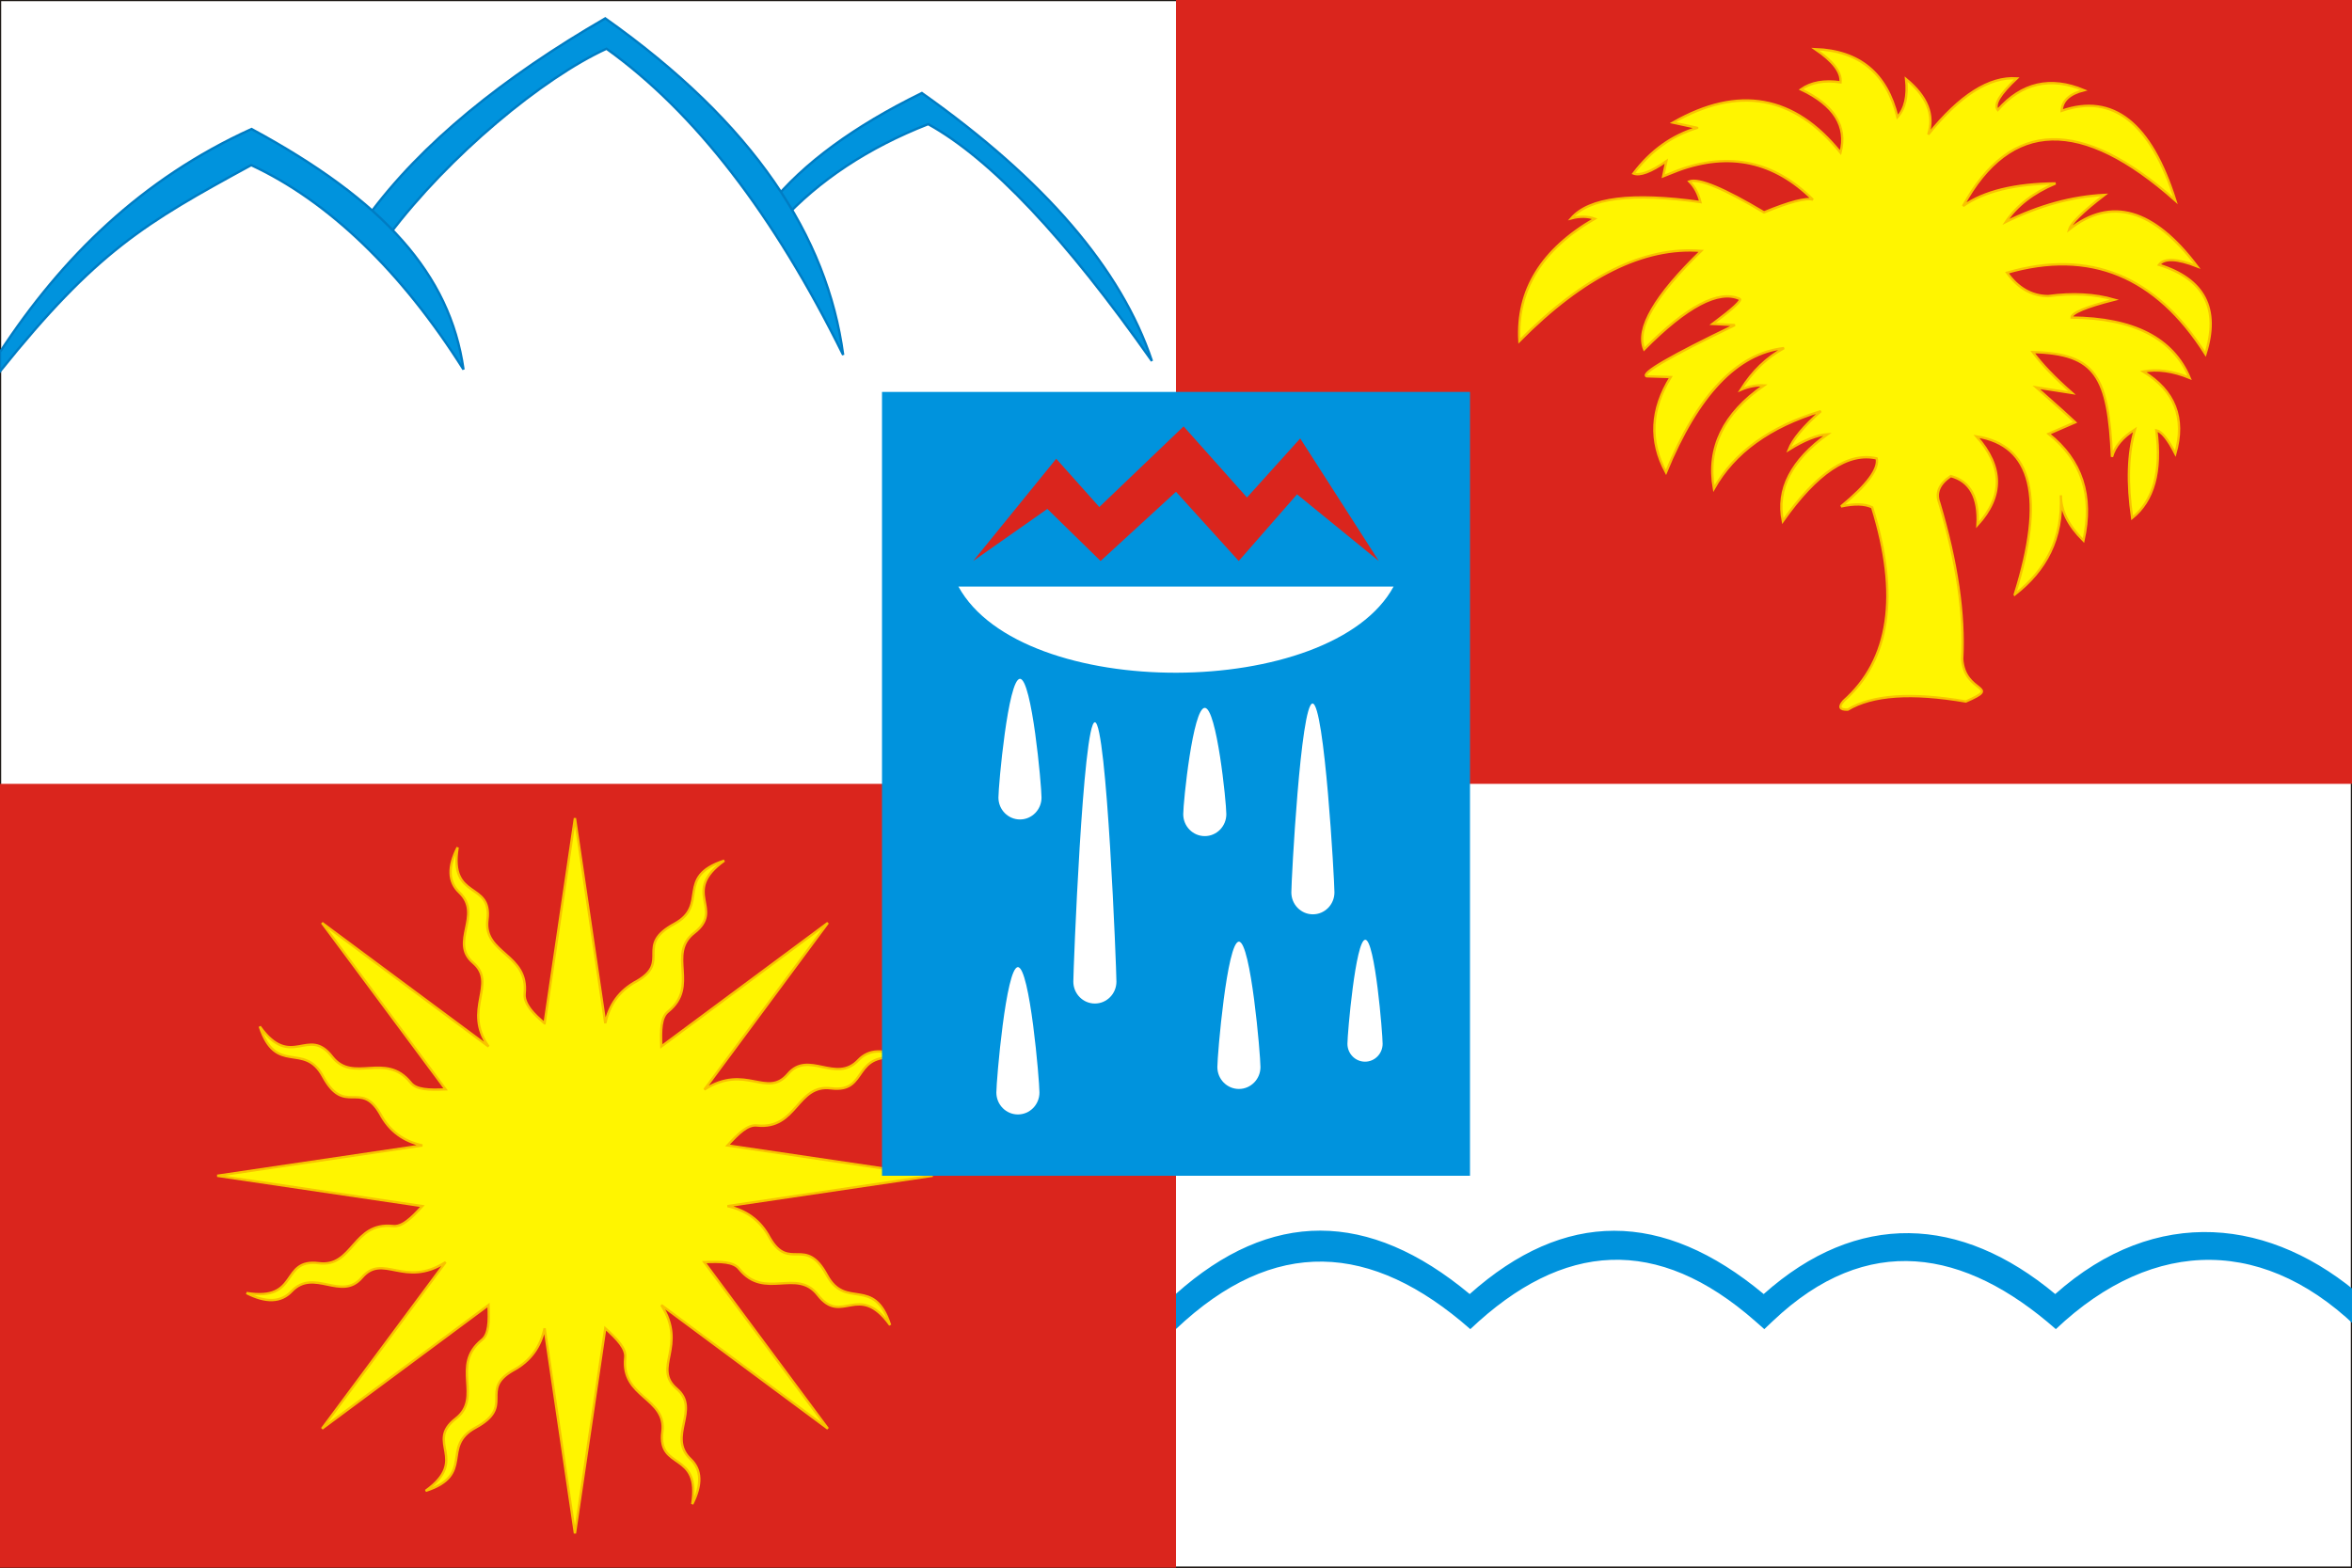
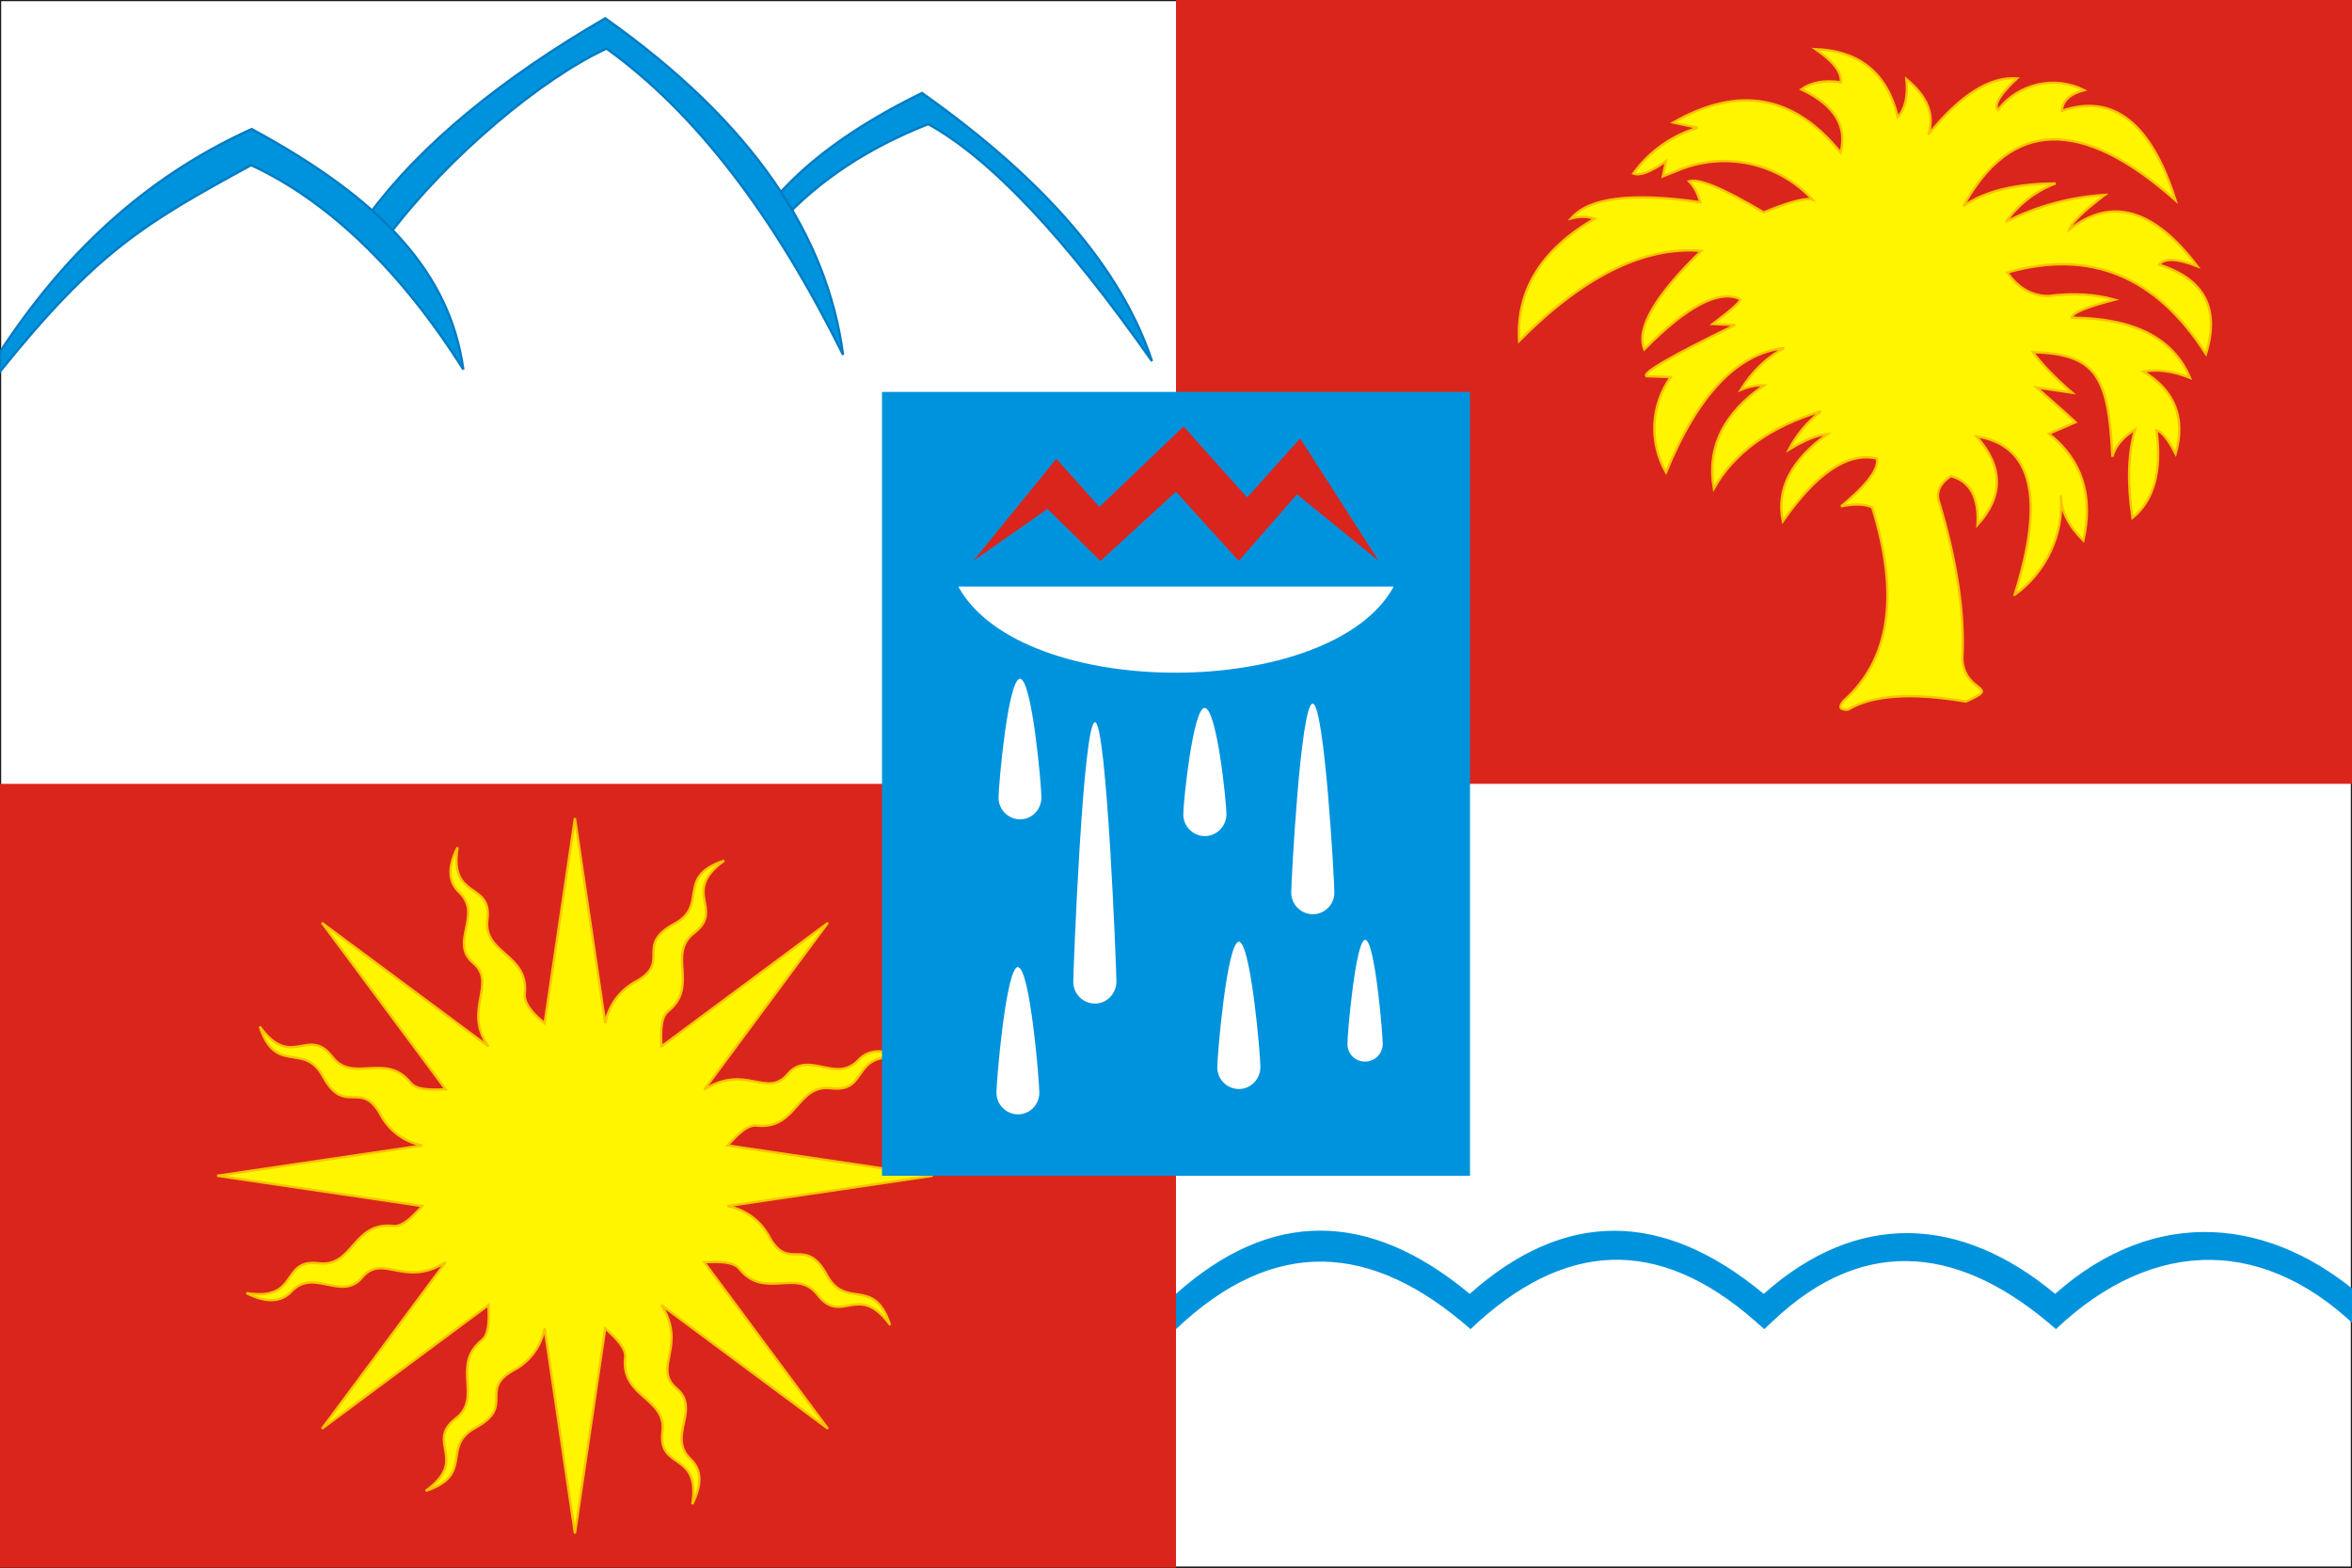
- <svg xmlns="http://www.w3.org/2000/svg" width="900px" height="600px">
+ <svg xmlns="http://www.w3.org/2000/svg" viewBox="0 0 900 600">
  <defs>
-     <style type="text/css">
-    
-     .str0 {stroke:#1F1A17;stroke-width:0.9}
-     .str1 {stroke:#F8C300;stroke-width:0.9}
-     .str2 {stroke:#007CC3;stroke-width:0.9}
-     .fil3 {fill:#0093DD}
-     .fil1 {fill:#DA251D}
-     .fil2 {fill:#FFF500}
-     .fil0 {fill:white}
-     .fil4 {fill:#0093DD}
-    
-   </style>
+     <style>.str1,.str2{stroke:#f8c300;stroke-width:.9}.str2{stroke:#007cc3}.fil3{fill:#0093dd}.fil1{fill:#da251d}.fil2{fill:#fff500}.fil0{fill:#fff}</style>
  </defs>
-   <rect class="fil0 str0" width="900" height="600" />
-   <rect class="fil1" x="450" width="450" height="300" />
-   <rect class="fil1" y="300" width="450" height="300" />
-   <path class="fil2 str1" d="M208.391 391.628l11.609 -78.5 11.611 78.496c1.569,-7.015 5.23,-12.496 12.21,-16.199 12.991,-7.559 -1.095,-13.564 14.215,-21.839 13.433,-7.259 0.116,-18.019 19.094,-24.187 -16.844,12.153 0.409,18.412 -11.516,27.658 -10.47,8.117 2.073,20.36 -9.959,30.081 -2.785,2.159 -2.869,7.133 -2.594,13.38l63.722 -47.302 -47.256 63.791c15.843,-10.052 23.903,3.56 32.005,-5.974 7.844,-9.23 18.325,3.846 26.923,-5.289 4.01,-4.22 9.75,-4.43 17.218,-0.626 -20.508,-3.314 -12.73,13.309 -27.7,11.414 -13.145,-1.663 -12.926,15.861 -28.312,14.229 -3.496,-0.442 -7.067,3.015 -11.289,7.628l78.5 11.61 -78.496 11.611c7.015,1.569 12.496,5.23 16.199,12.21 7.559,12.991 13.564,-1.095 21.839,14.215 7.259,13.433 18.019,0.116 24.187,19.094 -12.153,-16.844 -18.412,0.409 -27.658,-11.516 -8.117,-10.47 -20.36,2.073 -30.081,-9.959 -2.159,-2.785 -7.126,-2.862 -13.372,-2.587l47.295 63.715 -63.715 -47.292c10.052,15.843 -3.638,23.94 5.897,32.042 9.23,7.845 -3.846,18.325 5.289,26.923 4.22,4.01 4.43,9.75 0.626,17.218 3.314,-20.508 -13.309,-12.73 -11.414,-27.7 1.663,-13.145 -15.861,-12.926 -14.229,-28.312 0.442,-3.496 -3.015,-7.062 -7.628,-11.285l-11.61 78.496 -11.611 -78.496c-1.569,7.015 -5.23,12.496 -12.21,16.199 -12.991,7.559 1.095,13.564 -14.215,21.839 -13.433,7.259 -0.116,18.019 -19.094,24.187 16.844,-12.153 -0.409,-18.412 11.516,-27.658 10.47,-8.117 -2.073,-20.36 9.959,-30.081 2.785,-2.159 2.862,-7.126 2.587,-13.372l-63.715 47.295 47.292 -63.715c-15.843,10.052 -23.94,-3.638 -32.042,5.897 -7.845,9.23 -18.325,-3.846 -26.923,5.289 -4.01,4.22 -9.75,4.43 -17.218,0.626 20.508,3.314 12.73,-13.309 27.7,-11.414 13.145,1.663 12.926,-15.861 28.312,-14.229 3.496,0.442 7.062,-3.015 11.285,-7.628l-78.496 -11.61 78.496 -11.611c-7.015,-1.569 -12.496,-5.23 -16.199,-12.21 -7.559,-12.991 -13.564,1.095 -21.839,-14.215 -7.259,-13.433 -18.019,-0.116 -24.187,-19.094 12.153,16.844 18.412,-0.409 27.658,11.516 8.117,10.47 20.36,-2.073 30.081,9.959 2.159,2.785 7.133,2.869 13.38,2.594l-47.302 -63.722 63.723 47.303c-10.074,-14.102 3.541,-24.026 -5.906,-32.053 -9.23,-7.845 3.846,-18.325 -5.289,-26.923 -4.22,-4.01 -4.43,-9.75 -0.626,-17.218 -3.314,20.508 13.309,12.73 11.414,27.7 -1.663,13.145 15.86,12.926 14.229,28.312 -0.546,5.141 7.022,10.638 7.629,11.289z" />
-   <rect class="fil3" x="337.5" y="150" width="225" height="300" />
-   <path class="fil0" d="M366.742 224.491l166.517 0c-23.645,43.604 -142.218,44.344 -166.517,0z" />
-   <path class="fil4" d="M904.469 510.592c-36.641,-37.479 -80.08,-37.632 -117.796,-1.891 -34.962,-30.771 -72.18,-37.329 -108.235,-3.146l-3.32 3.146 -3.419 -3.009c-37.507,-33.011 -73.541,-30.671 -109.081,3.009 -37.818,-33.285 -75.08,-35.62 -112.618,-0.047l0 -13.483c36.228,-32.295 73.616,-32.192 112.385,0.1 36.229,-32.296 73.729,-32.294 112.499,-0.001 35.821,-31.928 75.286,-30.214 111.561,0.001 38.618,-34.343 82.932,-29.305 118.024,1.578l0 13.743z" />
-   <path class="fil3 str2" d="M294.797 78.132c12.691,-15.634 32.01,-29.81 57.959,-42.527 46.963,33.21 76.306,67.395 88.029,102.55 -33.222,-47.225 -61.758,-77.439 -85.604,-90.642 -22.957,8.991 -41.711,21.384 -56.261,37.18l-4.123 -6.561z" />
-   <path class="fil3 str2" d="M140.587 83.089c20.634,-28.273 52.267,-53.624 91.017,-76.055 56.816,40.193 84.98,83.452 91.038,128.804 -26.634,-53.913 -56.819,-92.976 -90.555,-117.189 -24.341,11.121 -60.2,40.753 -83.287,71.379l-8.213 -6.939z" />
-   <path class="fil3 str2" d="M0 134.719c23.74,-36.239 54.331,-66.315 96.253,-85.344 50.525,27.322 75.947,55.491 81.112,92.036 -23.728,-37.611 -51.696,-64.492 -81.235,-78.211 -40.883,22.276 -59.121,32.929 -96.13,78.934 0,-2.471 0,-4.943 0,-7.415z" />
-   <polygon class="fil1" points="372.399,214.704 404.167,175.58 420.658,194.049 452.91,163.187 477.161,190.404 497.531,167.804 527.601,214.704 496.318,189.189 474.008,214.704 450,188.217 421.142,214.704 400.773,194.778 " />
-   <path class="fil0" d="M418.959 276.428c4.553,0 8.245,94.642 8.245,99.269 0,4.628 -3.692,8.383 -8.245,8.383 -4.553,0 -8.245,-3.756 -8.245,-8.383 0,-4.628 3.692,-99.269 8.245,-99.269z" />
-   <path class="fil0" d="M390.298 259.805c4.553,0 8.245,40.815 8.245,45.443 0,4.628 -3.692,8.383 -8.245,8.383 -4.553,0 -8.245,-3.756 -8.245,-8.383 0,-4.628 3.692,-45.443 8.245,-45.443z" />
-   <path class="fil0" d="M461.014 270.913c4.553,0 8.245,36.077 8.245,40.704 0,4.628 -3.692,8.383 -8.245,8.383 -4.553,0 -8.245,-3.756 -8.245,-8.383 0,-4.628 3.692,-40.704 8.245,-40.704z" />
-   <path class="fil0" d="M502.259 269.258c4.553,0 8.367,67.668 8.367,72.295 0,4.628 -3.692,8.383 -8.245,8.383 -4.553,0 -8.245,-3.756 -8.245,-8.383 0,-4.628 3.57,-72.295 8.124,-72.295z" />
-   <path class="fil0" d="M474.073 360.399c4.553,0 8.245,43.367 8.245,47.994 0,4.628 -3.692,8.383 -8.245,8.383 -4.553,0 -8.245,-3.756 -8.245,-8.383 0,-4.628 3.692,-47.994 8.245,-47.994z" />
-   <path class="fil0" d="M522.43 359.661c3.718,0 6.635,36.047 6.635,39.826 0,3.78 -3.015,6.847 -6.733,6.847 -3.718,0 -6.733,-3.067 -6.733,-6.847 0,-3.778 3.113,-39.826 6.832,-39.826z" />
-   <path class="fil0" d="M389.504 370.155c4.553,0 8.245,43.367 8.245,47.994 0,4.628 -3.692,8.383 -8.245,8.383 -4.553,0 -8.245,-3.756 -8.245,-8.383 0,-4.628 3.692,-47.994 8.245,-47.994z" />
-   <path class="fil2 str1" d="M770.943 227.551c11.973,-9.317 18.415,-21.366 17.657,-37.97 -0.05,5.772 2.831,11.543 8.64,17.314 3.84,-17.163 -0.606,-30.782 -13.338,-40.857 3.385,-1.468 6.77,-2.936 10.155,-4.404 -7.502,-6.843 0,-0.202 -14.854,-13.365 4.547,0.709 9.094,1.417 13.641,2.126 -6.516,-5.721 -11.518,-10.936 -15.006,-15.644 24.254,0.607 28.902,9.418 30.314,40.097 1.113,-3.998 4.044,-7.494 8.791,-10.48 -2.68,9.163 -3.031,20.453 -1.061,33.87 8.235,-6.633 11.317,-17.823 9.247,-33.567 2.02,0.456 4.446,3.443 7.273,8.961 3.892,-13.619 -0.201,-24.1 -12.276,-31.44 5.407,-1.013 11.32,-0.203 17.734,2.431 -6.366,-15.19 -21.422,-22.886 -45.166,-23.087 -0.001,-1.773 5.458,-4.052 16.368,-6.835 -7.526,-2.176 -15.964,-2.631 -25.311,-1.367 -6.266,-0.05 -11.519,-3.039 -15.763,-8.962 31.677,-9.162 56.989,1.217 75.935,31.136 5.523,-17.368 -0.405,-28.756 -17.785,-34.161 1.987,-2.617 6.855,-2.419 14.602,0.595 -16.623,-22.023 -32.942,-26.732 -48.957,-14.125 0.759,-2.48 5.256,-6.886 13.489,-13.214 -12.377,0.607 -24.957,4.05 -37.74,10.329 4.169,-6.228 10.511,-11.141 19.022,-14.733 -15.586,0.151 -27.383,3.039 -35.391,8.657 18.203,-33.314 45.283,-34.023 81.24,-2.126 -9.347,-29.669 -23.848,-41.111 -43.5,-34.326 0.196,-3.854 3.033,-6.481 8.51,-7.879 -12.8,-5.341 -23.786,-2.822 -32.958,7.559 -1.611,-2.015 0.808,-6.047 7.256,-12.095 -10.481,-0.704 -21.769,6.452 -33.863,21.468 2.419,-7.457 -0.404,-14.513 -8.466,-21.165 0.705,6.451 -0.404,11.289 -3.326,14.513 -4.032,-16.73 -14.513,-25.398 -31.446,-26.003 6.853,4.637 10.078,8.87 9.676,12.699 -6.25,-0.907 -11.288,0 -15.118,2.721 12.699,6.047 17.738,14.111 15.118,24.189 -17.682,-21.971 -39.048,-25.801 -64.1,-11.49 9.275,2.013 12.367,2.682 9.275,2.014 -9.651,2.884 -17.785,8.707 -24.402,17.466 2.476,0.964 6.67,-0.607 12.58,-4.708 -0.405,1.924 -0.809,3.848 -1.213,5.771 1.92,-0.759 3.84,-1.519 5.759,-2.277 19.603,-7.191 36.782,-3.444 51.534,11.239 -2.653,-0.811 -8.891,0.809 -18.721,4.86 -15.434,-9.215 -24.957,-13.165 -28.569,-11.848 2.021,2.024 3.437,4.657 4.244,7.898 -26.17,-3.697 -42.64,-1.622 -49.411,6.228 3.283,-0.862 6.265,-0.811 8.943,0.151 -20.31,11.745 -29.909,27.338 -28.799,46.78 24.504,-24.757 47.695,-36.249 69.569,-34.478 -17.783,17.213 -25.057,29.77 -21.826,37.668 16.319,-16.454 28.497,-22.884 36.528,-19.29 1.01,0.456 -2.426,3.646 -10.306,9.569 2.831,0.151 5.659,0.304 8.487,0.455 -24.705,11.898 -35.971,18.429 -33.8,19.593 3.083,0.102 6.164,0.203 9.246,0.304 -7.68,12.353 -8.284,24.503 -1.819,36.452 12.227,-29.719 27.284,-45.566 45.168,-47.539 -6.619,3.596 -12.126,8.91 -16.521,15.946 2.907,-1.264 5.863,-1.82 8.865,-1.669 -15.534,10.732 -21.924,23.895 -19.172,39.49 7.781,-13.821 21.423,-23.695 40.923,-29.617 -6.618,5.819 -10.71,10.73 -12.276,14.732 5.96,-3.694 10.912,-5.67 14.854,-5.923 -13.893,9.974 -19.602,21.063 -17.127,33.262 13.085,-18.53 25.059,-26.53 35.921,-23.998 0.909,4 -3.637,10.127 -13.641,18.378 5.128,-1.126 9.096,-1.012 11.9,0.34 10.482,33.664 6.854,58.357 -10.885,74.079 -2.078,2.333 -1.558,3.448 1.558,3.346 9.398,-5.644 24.455,-6.683 45.171,-3.113 14.193,-6.195 -0.482,-2.839 -1.375,-16.258 0.912,-17.17 -2.014,-37.09 -8.78,-59.76 -1.465,-3.873 0.001,-7.291 4.395,-10.252 7.402,1.975 10.812,8.202 10.231,18.681 10.029,-10.983 9.902,-22.277 -0.378,-33.869 21.396,3.315 26.272,23.491 14.626,60.524z" />
+   <path stroke="#1f1a17" stroke-width=".9" d="M0 0h900v600H0z" class="fil0" />
+   <path d="M450 0h450v300H450zM0 300h450v300H0z" class="fil1" />
+   <path d="m208.4 391.6 11.6-78.5 11.6 78.5a23 23 0 0 1 12.2-16.2c13-7.5-1-13.5 14.2-21.8 13.5-7.3.2-18 19.1-24.2-16.8 12.2.4 18.4-11.5 27.7-10.5 8 2 20.3-10 30-2.7 2.2-2.8 7.2-2.5 13.4l63.7-47.3-47.3 63.8c15.9-10 24 3.6 32-6 7.9-9.2 18.4 3.9 27-5.3q6-6.3 17.2-.6c-20.5-3.3-12.8 13.3-27.7 11.4-13.2-1.6-13 15.9-28.3 14.3-3.5-.5-7.1 3-11.3 7.6l78.5 11.6-78.5 11.6a23 23 0 0 1 16.2 12.2c7.5 13 13.5-1 21.8 14.2 7.3 13.5 18 .2 24.2 19.1-12.2-16.8-18.4.4-27.7-11.5-8-10.5-20.3 2-30-10-2.2-2.7-7.2-2.8-13.4-2.5l47.3 63.7-63.7-47.3c10 15.8-3.7 24 5.9 32 9.2 7.9-3.9 18.4 5.3 27q6.3 6 .6 17.2c3.3-20.5-13.3-12.8-11.4-27.7 1.6-13.2-15.9-13-14.3-28.3.5-3.5-3-7.1-7.6-11.3L220 586.9l-11.6-78.5a23 23 0 0 1-12.2 16.2c-13 7.5 1 13.5-14.2 21.8-13.5 7.3-.2 18-19.1 24.2 16.8-12.2-.4-18.4 11.5-27.7 10.5-8-2-20.3 10-30 2.7-2.2 2.8-7.2 2.5-13.4l-63.7 47.3 47.3-63.7c-15.8 10-24-3.7-32 5.9-7.9 9.2-18.4-3.9-27 5.3q-6 6.3-17.2.6c20.5 3.3 12.8-13.3 27.7-11.4 13.2 1.6 13-15.9 28.3-14.3 3.5.5 7.1-3 11.3-7.6L83.1 450l78.5-11.6a23 23 0 0 1-16.2-12.2c-7.5-13-13.5 1-21.8-14.2-7.3-13.5-18-.2-24.2-19.1 12.2 16.8 18.4-.4 27.7 11.5 8 10.5 20.3-2 30 10 2.2 2.7 7.2 2.8 13.4 2.5l-47.3-63.7 63.7 47.3c-10-14 3.6-24-5.9-32-9.2-7.9 3.9-18.4-5.3-27q-6.3-6-.6-17.2c-3.3 20.5 13.3 12.8 11.4 27.7-1.6 13.2 15.9 13 14.3 28.3-.6 5.2 7 10.7 7.6 11.3z" class="fil2 str1" />
+   <path d="M337.5 150h225v300h-225z" class="fil3" />
+   <path d="M366.7 224.5h166.6c-23.7 43.6-142.3 44.3-166.6 0" class="fil0" />
+   <path fill="#0093dd" d="M904.5 510.6c-36.7-37.5-80.1-37.6-117.8-1.9-35-30.8-72.2-37.3-108.3-3.1l-3.3 3.1-3.4-3c-37.5-33-73.5-30.7-109 3-37.9-33.3-75.2-35.6-112.7 0v-13.5q54.2-48.4 112.4 0 54.3-48.3 112.5 0c35.8-31.9 75.3-30.1 111.5 0 38.7-34.3 83-29.2 118 1.6z" />
+   <path d="M294.8 78.1q19-23.4 58-42.5 70.5 49.8 88 102.6-49.9-71-85.6-90.7-34.4 13.5-56.3 37.2z" class="fil3 str2" />
+   <path d="M140.6 83c20.6-28.2 52.3-53.5 91-76 56.8 40.2 85 83.5 91 128.8q-40-80.9-90.5-117.2c-24.4 11.2-60.2 40.8-83.3 71.4z" class="fil3 str2" />
+   <path d="M0 134.7c23.7-36.2 54.3-66.3 96.3-85.3 50.5 27.3 75.9 55.5 81 92-23.7-37.6-51.6-64.5-81.2-78.2-40.9 22.3-59 33-96.1 79z" class="fil3 str2" />
+   <path d="m372.4 214.7 31.8-39.1 16.5 18.4 32.2-30.8 24.3 27.2 20.3-22.6 30.1 46.9-31.3-25.5-22.3 25.5-24-26.5-28.9 26.5-20.3-19.9z" class="fil1" />
+   <path d="M419 276.4c4.5 0 8.2 94.7 8.2 99.3s-3.7 8.4-8.2 8.4a8.3 8.3 0 0 1-8.3-8.4c0-4.6 3.7-99.3 8.3-99.3m-28.7-16.6c4.6 0 8.2 40.8 8.2 45.4s-3.6 8.4-8.2 8.4a8.3 8.3 0 0 1-8.2-8.4c0-4.6 3.6-45.4 8.2-45.4M461 271c4.6 0 8.3 36 8.3 40.6s-3.7 8.4-8.3 8.4a8.3 8.3 0 0 1-8.2-8.4c0-4.6 3.7-40.7 8.2-40.7m41.3-1.6c4.5 0 8.3 67.6 8.3 72.3 0 4.6-3.7 8.3-8.2 8.3a8.3 8.3 0 0 1-8.3-8.3c0-4.7 3.6-72.3 8.2-72.3M474 360.4c4.6 0 8.3 43.4 8.3 48s-3.7 8.4-8.2 8.4a8.3 8.3 0 0 1-8.3-8.4c0-4.6 3.7-48 8.3-48m48.3-.7c3.7 0 6.7 36 6.7 39.8s-3 6.8-6.8 6.8-6.7-3-6.7-6.8 3.1-39.8 6.8-39.8m-132.9 10.5c4.6 0 8.2 43.3 8.2 48 0 4.6-3.6 8.3-8.2 8.3a8.3 8.3 0 0 1-8.2-8.4c0-4.6 3.7-48 8.2-48" class="fil0" />
+   <path d="M771 227.6a43 43 0 0 0 17.6-38q0 8.7 8.6 17.3Q803 181 784 166l10.2-4.4c-7.5-6.8 0-.2-14.9-13.3l13.6 2q-9.7-8.4-15-15.5c24.3.6 29 9.4 30.4 40q1.6-6 8.7-10.4-4 13.7-1 33.8 12.3-10 9.2-33.5 3 .6 7.3 9 5.8-20.5-12.3-31.5 8-1.5 17.8 2.4-9.6-22.8-45.2-23 0-2.7 16.4-6.9-11.4-3.2-25.3-1.4-9.5 0-15.8-9 47.5-13.6 76 31.2 8.1-26-17.9-34.2 3-3.9 14.6.6-24.9-33-49-14 1.2-3.9 13.6-13.3a96 96 0 0 0-37.8 10.3 41 41 0 0 1 19-14.7q-23.3.2-35.3 8.7 27.3-50 81.2-2.2-14-44.4-43.5-34.3.3-5.7 8.5-7.9a26.6 26.6 0 0 0-33 7.6q-2.4-3 7.3-12.1-15.7-1.1-33.9 21.5 3.7-11.3-8.4-21.2 1 9.7-3.3 14.5-6-25-31.5-26 10.3 7 9.7 12.7-9.4-1.4-15.1 2.7 19 9 15 24.2-26.5-33-64-11.5l9.3 2A47 47 0 0 0 625 66.4q3.6 1.5 12.5-4.7l-1.2 5.8 5.8-2.3a46 46 0 0 1 51.5 11.2q-4-1.2-18.7 4.9-23.2-13.8-28.6-11.9 3 3 4.3 8-39.3-5.7-49.4 6.2 4.8-1.3 9 .1-30.6 17.7-28.9 46.8Q618.2 93.3 651 96q-26.6 25.8-21.8 37.7 24.4-24.7 36.5-19.3 1.5.7-10.3 9.6l8.5.4q-37 18-33.8 19.6l9.2.3a34 34 0 0 0-1.8 36.5q18.3-44.6 45.2-47.6-10 5.4-16.6 16 4.5-1.9 8.9-1.7-23.3 16-19.2 39.5 11.7-20.7 41-29.6a44 44 0 0 0-12.3 14.7q9-5.5 14.8-6-20.9 15-17.1 33.4 19.5-27.9 36-24 1.2 6-13.7 18.3 7.6-1.6 11.9.4 15.7 50.4-10.9 74-3.1 3.6 1.6 3.4 14-8.4 45.1-3.1c14.2-6.2-.5-2.9-1.3-16.3q1.4-25.6-8.8-59.7-2.2-5.9 4.4-10.3 11.1 3 10.2 18.7 15-16.5-.4-33.9 32.1 5 14.6 60.6z" class="fil2 str1" />
</svg>
